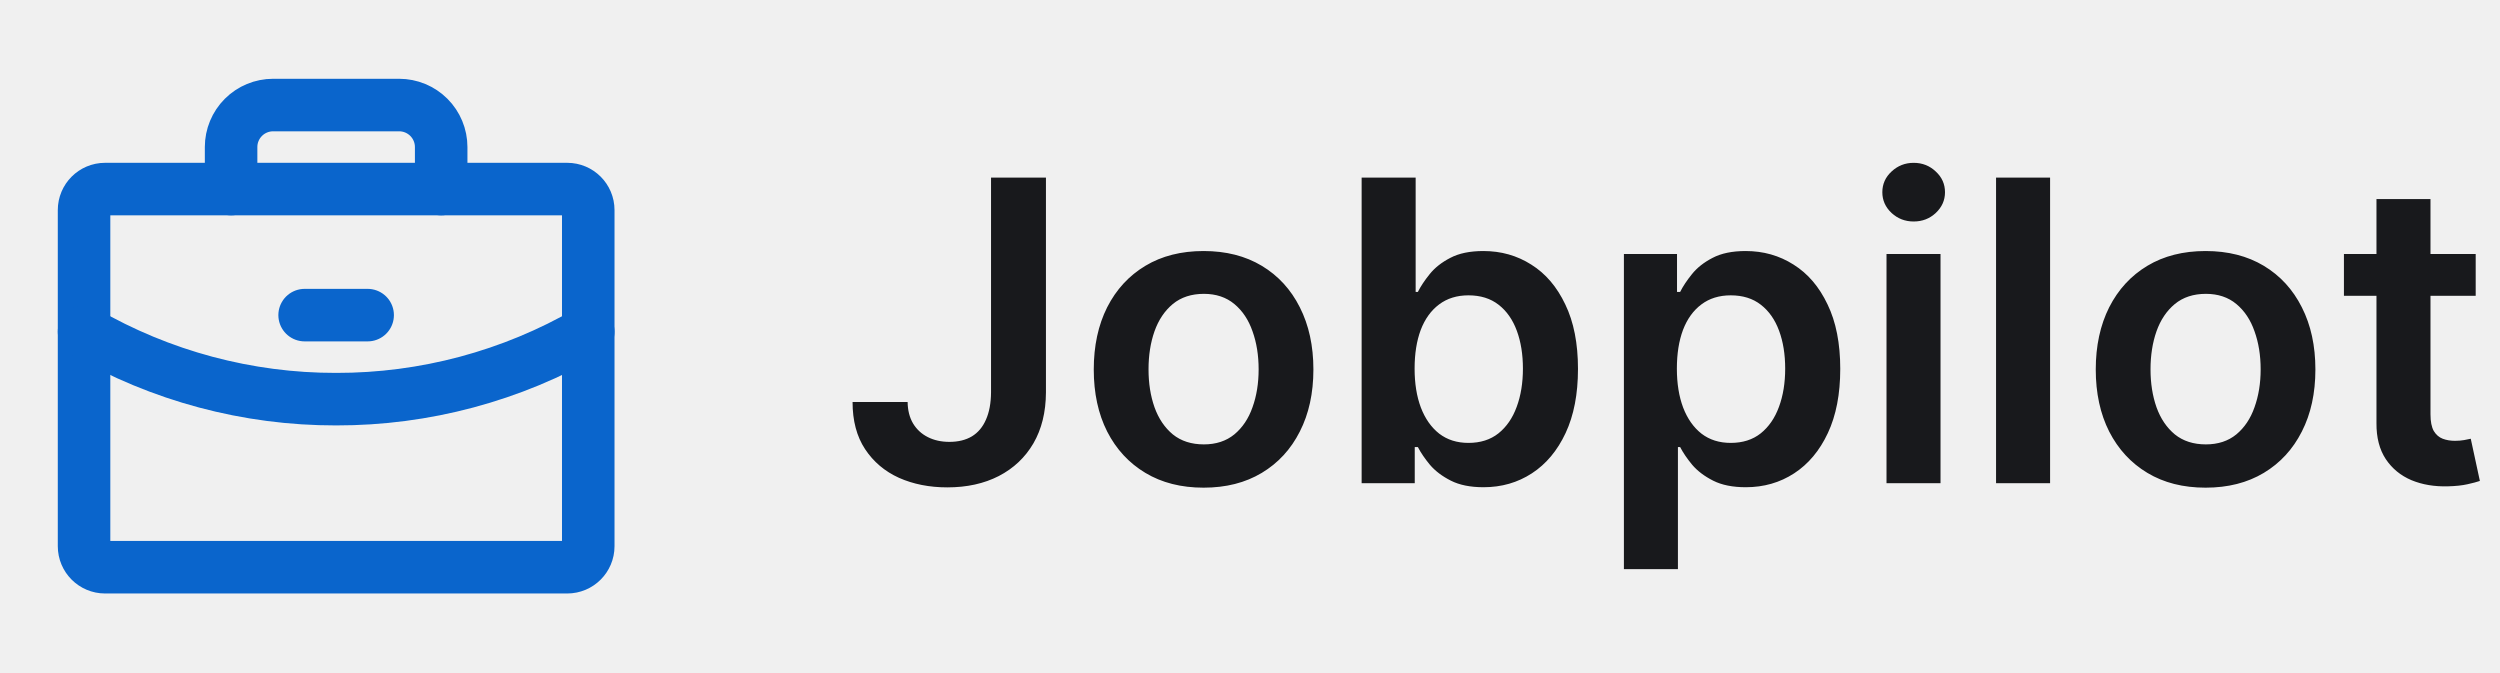
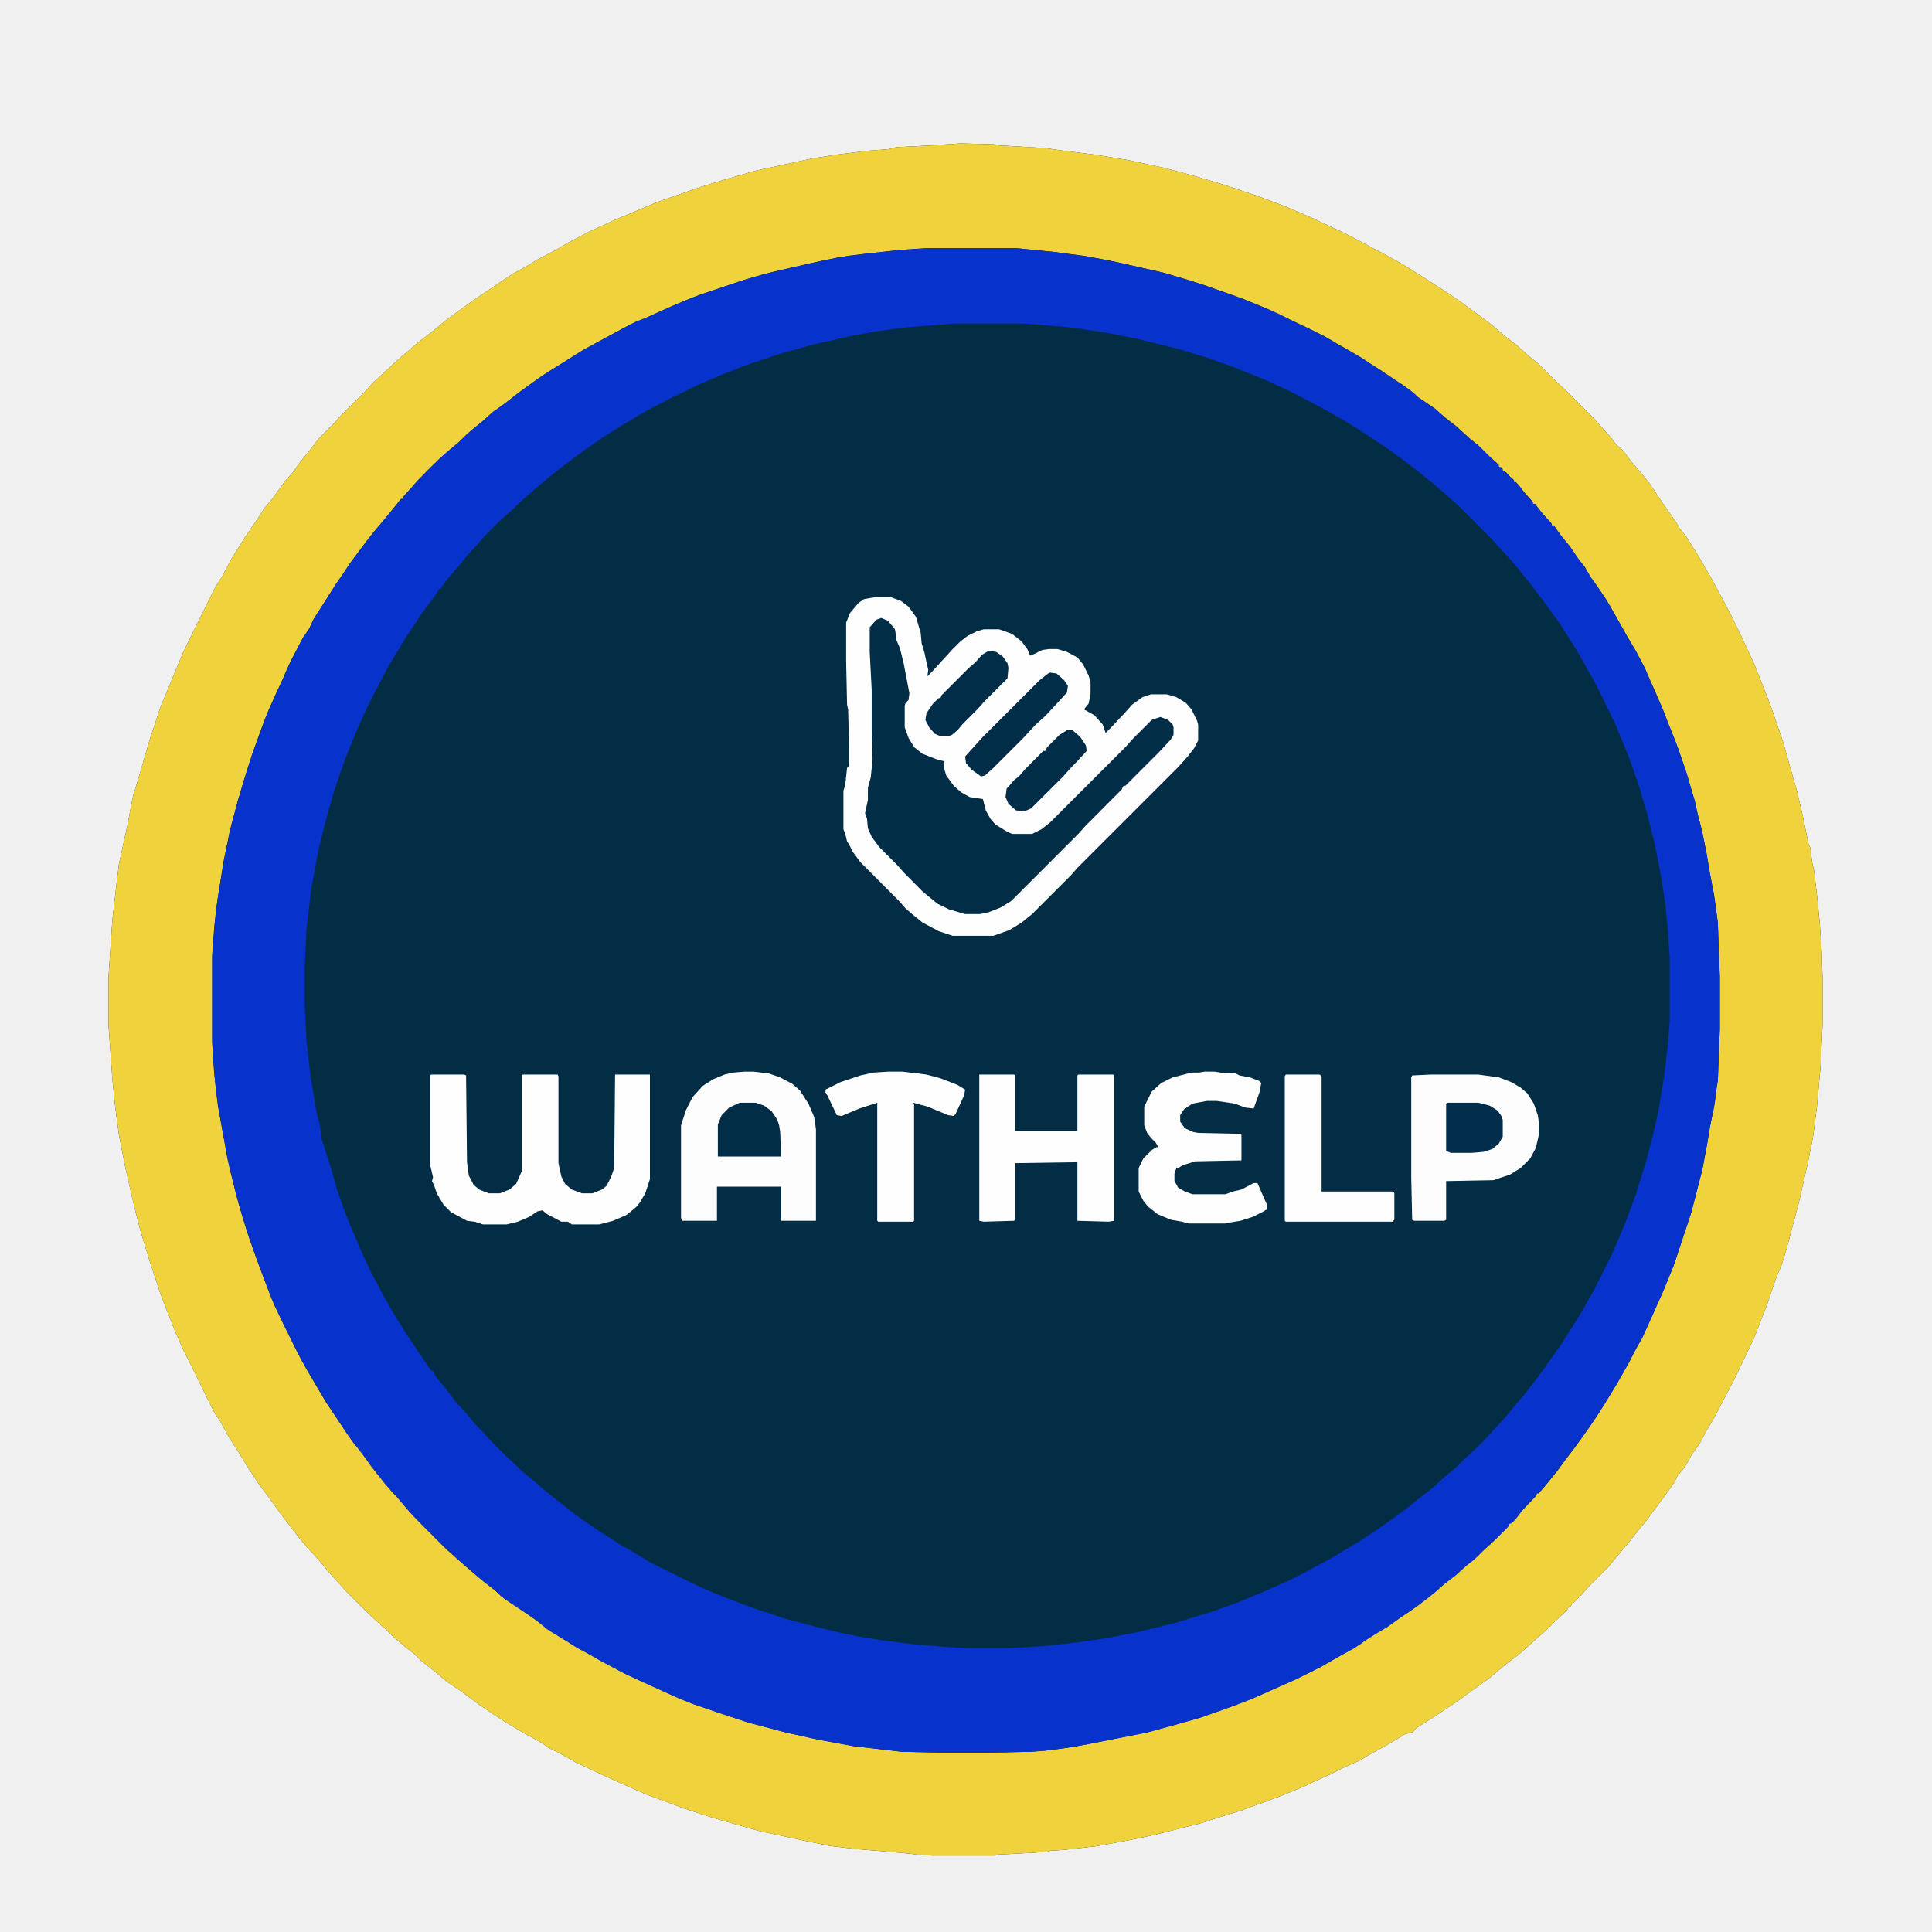
- <svg xmlns="http://www.w3.org/2000/svg" width="119" height="32" viewBox="0 0 119 32" fill="none">
-   <g clip-path="url(#clip0_553_1611)">
-     <path d="M27.001 9H5.001C4.449 9 4.001 9.448 4.001 10V26C4.001 26.552 4.449 27 5.001 27H27.001C27.553 27 28.001 26.552 28.001 26V10C28.001 9.448 27.553 9 27.001 9Z" stroke="#0A65CC" stroke-width="2.5" stroke-linecap="round" stroke-linejoin="round" />
-     <path d="M21 9V7C21 6.47 20.789 5.961 20.414 5.586C20.039 5.211 19.53 5 19 5H13C12.47 5 11.961 5.211 11.586 5.586C11.211 5.961 11 6.47 11 7V9" stroke="#0A65CC" stroke-width="2.5" stroke-linecap="round" stroke-linejoin="round" />
-     <path d="M28.001 15.789C24.354 17.899 20.214 19.007 16 19C11.787 19.007 7.648 17.899 4.001 15.79" stroke="#0A65CC" stroke-width="2.5" stroke-linecap="round" stroke-linejoin="round" />
-     <path d="M14.5 15H17.5" stroke="#0A65CC" stroke-width="2.5" stroke-linecap="round" stroke-linejoin="round" />
+ <svg xmlns="http://www.w3.org/2000/svg" width="50px" height="50px" viewBox="0 0 50 50" version="1.1">
+   <g id="surface1">
+     <path style=" stroke:none;fill-rule:nonzero;fill:rgb(0.784%,17.647%,26.667%);fill-opacity:1;" d="M 24.852 3.711 L 25.734 3.734 L 25.781 3.758 L 27.051 3.832 L 27.391 3.883 L 28.344 4.004 L 29.223 4.148 L 30.125 4.344 L 30.859 4.539 L 31.688 4.785 L 32.496 5.055 L 33.277 5.348 L 33.961 5.641 L 34.84 6.055 L 35.719 6.52 L 36.254 6.812 L 36.57 7.008 L 36.988 7.273 L 37.523 7.617 L 37.867 7.859 L 38.305 8.18 L 38.625 8.422 L 38.965 8.715 L 39.258 8.938 L 39.551 9.203 L 39.82 9.422 L 40.211 9.812 L 40.527 10.109 L 41.258 10.84 L 41.43 11.035 L 41.676 11.305 L 41.844 11.523 L 41.992 11.645 L 42.211 11.938 L 42.504 12.281 L 42.699 12.523 L 43.043 13.039 L 43.383 13.523 L 43.48 13.695 L 43.629 13.867 L 43.824 14.184 L 43.992 14.453 L 44.289 14.965 L 44.605 15.551 L 44.824 15.969 L 45.094 16.527 L 45.41 17.211 L 45.68 17.895 L 45.824 18.262 L 46.141 19.188 L 46.508 20.484 L 46.656 21.117 L 46.801 21.828 L 46.852 21.949 L 46.898 22.312 L 46.949 22.535 L 47.023 23.168 L 47.094 23.875 L 47.145 24.609 L 47.168 25.316 L 47.168 26.516 L 47.117 27.586 L 47.023 28.637 L 46.922 29.418 L 46.801 30.031 L 46.559 31.102 L 46.242 32.301 L 46.117 32.715 L 45.945 33.129 L 45.75 33.715 L 45.387 34.645 L 45.164 35.109 L 44.898 35.668 L 44.605 36.23 L 44.359 36.695 L 44.141 37.062 L 43.992 37.352 L 43.797 37.621 L 43.602 37.965 L 43.406 38.207 L 43.336 38.355 L 43.043 38.77 L 42.82 39.062 L 42.625 39.332 L 42.383 39.625 L 42.113 39.965 L 41.844 40.281 L 41.625 40.551 L 41.113 41.062 L 40.941 41.258 L 40.672 41.527 L 40.648 41.578 L 40.602 41.578 L 40.551 41.676 L 40.258 41.945 L 40.016 42.188 L 39.82 42.359 L 39.574 42.578 L 39.305 42.82 L 39.039 43.016 L 38.77 43.238 L 38.574 43.406 L 37.695 44.043 L 37.184 44.383 L 36.84 44.605 L 36.645 44.727 L 36.57 44.824 L 36.375 44.875 L 35.84 45.191 L 35.398 45.434 L 35.203 45.555 L 34.766 45.75 L 34.422 45.922 L 33.984 46.117 L 33.789 46.215 L 33.25 46.438 L 32.812 46.605 L 32.129 46.852 L 31.348 47.094 L 31.055 47.191 L 29.883 47.484 L 29.297 47.609 L 28.395 47.777 L 27.539 47.875 L 27.172 47.898 L 27.102 47.926 L 26.32 47.973 L 25.781 48 L 25.758 48.023 L 24.121 48.023 L 23.73 48 L 23.535 47.973 L 23.023 47.926 L 22.145 47.852 L 21.508 47.777 L 21.02 47.68 L 19.652 47.387 L 18.457 47.047 L 17.699 46.801 L 16.723 46.438 L 15.992 46.117 L 15.355 45.824 L 14.891 45.605 L 14.551 45.41 L 14.16 45.215 L 14.039 45.117 L 13.551 44.848 L 13.062 44.555 L 12.793 44.383 L 12.402 44.117 L 11.938 43.773 L 11.547 43.508 L 11.23 43.238 L 10.914 42.992 L 10.742 42.82 L 10.523 42.652 L 10.18 42.359 L 10.008 42.188 L 9.812 42.016 L 9.449 41.676 L 8.961 41.188 L 8.789 40.992 L 8.496 40.672 L 8.277 40.406 L 8.082 40.188 L 7.961 40.062 L 7.738 39.797 L 7.25 39.16 L 7.008 38.82 L 6.715 38.43 L 6.422 37.988 L 6.152 37.547 L 5.934 37.207 L 5.688 36.766 L 5.543 36.547 L 5.348 36.156 L 4.93 35.305 L 4.734 34.914 L 4.539 34.473 L 4.297 33.863 L 4.148 33.473 L 3.859 32.594 L 3.637 31.859 L 3.492 31.297 L 3.395 30.883 L 3.246 30.227 L 3.078 29.371 L 2.977 28.613 L 2.906 27.906 L 2.809 26.539 L 2.809 25.27 L 2.906 23.828 L 3.004 22.973 L 3.078 22.363 L 3.297 21.363 L 3.441 20.605 L 3.539 20.289 L 3.883 19.117 L 4.148 18.312 L 4.492 17.48 L 4.734 16.895 L 5.031 16.285 L 5.59 15.16 L 5.738 14.941 L 5.98 14.477 L 6.348 13.891 L 6.664 13.43 L 6.836 13.16 L 7.078 12.867 L 7.375 12.453 L 7.594 12.207 L 7.766 11.961 L 7.984 11.695 L 8.25 11.352 L 8.617 10.984 L 8.789 10.789 L 9.473 10.109 L 9.645 9.914 L 10.277 9.328 L 10.594 9.059 L 10.789 8.887 L 11.23 8.547 L 11.523 8.301 L 11.988 7.961 L 12.258 7.766 L 13.281 7.078 L 13.598 6.91 L 13.914 6.715 L 14.43 6.445 L 14.672 6.297 L 15.281 5.98 L 15.918 5.688 L 17.016 5.227 L 18.141 4.836 L 18.703 4.664 L 19.555 4.418 L 20.336 4.25 L 21.02 4.102 L 21.633 4.004 L 22.414 3.906 L 23 3.859 L 23.195 3.809 L 24.172 3.758 Z M 24.852 3.711 " />
+     <path style=" stroke:none;fill-rule:nonzero;fill:rgb(94.118%,82.353%,23.922%);fill-opacity:1;" d="M 24.852 3.711 L 25.734 3.734 L 25.781 3.758 L 27.051 3.832 L 27.391 3.883 L 28.344 4.004 L 29.223 4.148 L 30.125 4.344 L 30.859 4.539 L 31.688 4.785 L 32.496 5.055 L 33.277 5.348 L 33.961 5.641 L 34.84 6.055 L 35.719 6.52 L 36.254 6.812 L 36.57 7.008 L 36.988 7.273 L 37.523 7.617 L 37.867 7.859 L 38.305 8.18 L 38.625 8.422 L 38.965 8.715 L 39.258 8.938 L 39.551 9.203 L 39.82 9.422 L 40.211 9.812 L 40.527 10.109 L 41.258 10.84 L 41.43 11.035 L 41.676 11.305 L 41.844 11.523 L 41.992 11.645 L 42.211 11.938 L 42.504 12.281 L 42.699 12.523 L 43.043 13.039 L 43.383 13.523 L 43.48 13.695 L 43.629 13.867 L 43.824 14.184 L 43.992 14.453 L 44.289 14.965 L 44.605 15.551 L 44.824 15.969 L 45.094 16.527 L 45.41 17.211 L 45.68 17.895 L 45.824 18.262 L 46.141 19.188 L 46.508 20.484 L 46.656 21.117 L 46.801 21.828 L 46.852 21.949 L 46.898 22.312 L 46.949 22.535 L 47.023 23.168 L 47.094 23.875 L 47.145 24.609 L 47.168 25.316 L 47.168 26.516 L 47.117 27.586 L 47.023 28.637 L 46.922 29.418 L 46.801 30.031 L 46.559 31.102 L 46.242 32.301 L 46.117 32.715 L 45.945 33.129 L 45.75 33.715 L 45.387 34.645 L 45.164 35.109 L 44.898 35.668 L 44.605 36.23 L 44.359 36.695 L 44.141 37.062 L 43.992 37.352 L 43.797 37.621 L 43.602 37.965 L 43.406 38.207 L 43.336 38.355 L 43.043 38.77 L 42.82 39.062 L 42.625 39.332 L 42.383 39.625 L 42.113 39.965 L 41.844 40.281 L 41.625 40.551 L 41.113 41.062 L 40.941 41.258 L 40.672 41.527 L 40.648 41.578 L 40.602 41.578 L 40.551 41.676 L 40.258 41.945 L 40.016 42.188 L 39.82 42.359 L 39.574 42.578 L 39.305 42.82 L 39.039 43.016 L 38.77 43.238 L 38.574 43.406 L 37.695 44.043 L 37.184 44.383 L 36.84 44.605 L 36.645 44.727 L 36.57 44.824 L 36.375 44.875 L 35.84 45.191 L 35.398 45.434 L 35.203 45.555 L 34.766 45.75 L 34.422 45.922 L 33.984 46.117 L 33.789 46.215 L 33.25 46.438 L 32.812 46.605 L 32.129 46.852 L 31.348 47.094 L 31.055 47.191 L 29.883 47.484 L 29.297 47.609 L 28.395 47.777 L 27.539 47.875 L 27.172 47.898 L 27.102 47.926 L 26.32 47.973 L 25.781 48 L 25.758 48.023 L 24.121 48.023 L 23.73 48 L 23.535 47.973 L 23.023 47.926 L 22.145 47.852 L 21.508 47.777 L 21.02 47.68 L 19.652 47.387 L 18.457 47.047 L 17.699 46.801 L 16.723 46.438 L 15.992 46.117 L 15.355 45.824 L 14.891 45.605 L 14.551 45.41 L 14.16 45.215 L 14.039 45.117 L 13.551 44.848 L 13.062 44.555 L 12.793 44.383 L 12.402 44.117 L 11.938 43.773 L 11.547 43.508 L 11.23 43.238 L 10.914 42.992 L 10.742 42.82 L 10.523 42.652 L 10.18 42.359 L 10.008 42.188 L 9.812 42.016 L 9.449 41.676 L 8.961 41.188 L 8.789 40.992 L 8.496 40.672 L 8.277 40.406 L 8.082 40.188 L 7.961 40.062 L 7.738 39.797 L 7.25 39.16 L 7.008 38.82 L 6.715 38.43 L 6.422 37.988 L 6.152 37.547 L 5.934 37.207 L 5.688 36.766 L 5.543 36.547 L 5.348 36.156 L 4.93 35.305 L 4.734 34.914 L 4.539 34.473 L 4.297 33.863 L 4.148 33.473 L 3.859 32.594 L 3.637 31.859 L 3.492 31.297 L 3.395 30.883 L 3.246 30.227 L 3.078 29.371 L 2.977 28.613 L 2.906 27.906 L 2.809 26.539 L 2.809 25.27 L 2.906 23.828 L 3.004 22.973 L 3.078 22.363 L 3.297 21.363 L 3.441 20.605 L 3.539 20.289 L 3.883 19.117 L 4.148 18.312 L 4.492 17.48 L 4.734 16.895 L 5.031 16.285 L 5.59 15.16 L 5.738 14.941 L 5.98 14.477 L 6.348 13.891 L 6.664 13.43 L 6.836 13.16 L 7.078 12.867 L 7.375 12.453 L 7.594 12.207 L 7.766 11.961 L 7.984 11.695 L 8.25 11.352 L 8.617 10.984 L 8.789 10.789 L 9.473 10.109 L 9.645 9.914 L 10.277 9.328 L 10.594 9.059 L 10.789 8.887 L 11.23 8.547 L 11.523 8.301 L 11.988 7.961 L 12.258 7.766 L 13.281 7.078 L 13.598 6.91 L 13.914 6.715 L 14.43 6.445 L 14.672 6.297 L 15.281 5.98 L 15.918 5.688 L 17.016 5.227 L 18.141 4.836 L 18.703 4.664 L 19.555 4.418 L 20.336 4.25 L 21.02 4.102 L 21.633 4.004 L 22.414 3.906 L 23 3.859 L 23.195 3.809 L 24.172 3.758 Z M 24 6.422 L 23.289 6.469 L 21.973 6.617 L 21.312 6.738 L 20.02 7.031 L 19.312 7.227 L 18.141 7.617 L 17.652 7.812 L 17.09 8.055 L 16.602 8.277 L 16.309 8.398 L 15.625 8.766 L 15.086 9.059 L 14.625 9.352 L 14.039 9.719 L 13.672 9.984 L 13.402 10.18 L 13.086 10.426 L 12.695 10.719 L 12.426 10.961 L 12.207 11.133 L 11.84 11.477 L 11.523 11.742 L 11.156 12.086 L 10.816 12.426 L 10.645 12.621 L 10.426 12.867 L 10.426 12.914 L 10.375 12.914 L 9.938 13.453 L 9.668 13.77 L 9.422 14.086 L 9.133 14.477 L 8.961 14.723 L 8.57 15.309 L 8.277 15.773 L 8.105 16.039 L 8.008 16.258 L 7.789 16.602 L 7.52 17.113 L 7.398 17.383 L 7.324 17.555 L 6.957 18.359 L 6.738 18.922 L 6.566 19.41 L 6.422 19.848 L 6.152 20.727 L 6.008 21.312 L 5.934 21.559 L 5.883 21.828 L 5.785 22.289 L 5.664 23.07 L 5.59 23.535 L 5.516 24.367 L 5.492 24.73 L 5.492 26.977 L 5.543 27.781 L 5.641 28.637 L 5.859 29.809 L 5.957 30.297 L 6.176 31.152 L 6.398 31.883 L 6.617 32.52 L 6.836 33.105 L 7.105 33.789 L 7.641 34.887 L 7.91 35.398 L 8.055 35.645 L 8.445 36.305 L 8.742 36.742 L 9.156 37.352 L 9.328 37.547 L 9.617 37.965 L 9.938 38.355 L 10.156 38.625 L 10.328 38.793 L 10.523 39.039 L 10.914 39.453 L 11.57 40.113 L 11.766 40.281 L 12.012 40.504 L 12.207 40.672 L 12.5 40.918 L 12.844 41.188 L 13.062 41.383 L 13.648 41.773 L 13.891 41.945 L 14.234 42.211 L 14.723 42.504 L 15.039 42.699 L 15.309 42.848 L 15.746 43.09 L 16.113 43.285 L 16.527 43.48 L 17.016 43.703 L 17.602 43.969 L 17.922 44.094 L 18.629 44.336 L 19.359 44.578 L 20.387 44.848 L 21.289 45.043 L 22.094 45.191 L 23.34 45.336 L 24.438 45.359 L 25.586 45.359 L 26.684 45.336 L 27.223 45.289 L 27.883 45.191 L 29.734 44.824 L 30.617 44.578 L 31.129 44.434 L 31.52 44.289 L 32.008 44.117 L 32.496 43.922 L 33.105 43.652 L 33.496 43.48 L 34.18 43.141 L 34.523 42.945 L 34.984 42.676 L 35.203 42.555 L 35.328 42.457 L 35.668 42.234 L 35.891 42.113 L 36.23 41.871 L 36.523 41.676 L 36.914 41.383 L 37.184 41.164 L 37.523 40.867 L 37.742 40.699 L 37.988 40.477 L 38.234 40.281 L 38.523 39.992 L 38.574 39.965 L 38.574 39.918 L 38.672 39.867 L 39.062 39.477 L 39.062 39.43 L 39.16 39.379 L 39.379 39.109 L 39.77 38.695 L 39.77 38.648 L 39.82 38.648 L 39.992 38.453 L 40.309 38.062 L 40.504 37.793 L 40.746 37.477 L 40.992 37.133 L 41.332 36.645 L 41.648 36.133 L 41.871 35.766 L 42.164 35.254 L 42.336 34.914 L 42.504 34.617 L 42.676 34.227 L 42.82 33.91 L 43.043 33.422 L 43.336 32.691 L 43.773 31.371 L 44.066 30.227 L 44.188 29.566 L 44.262 29.125 L 44.383 28.516 L 44.434 28.051 L 44.457 27.977 L 44.508 26.637 L 44.508 25.27 L 44.457 23.875 L 44.359 23.145 L 44.238 22.535 L 44.164 22.07 L 44.02 21.387 L 43.898 20.922 L 43.848 20.703 L 43.676 20.094 L 43.434 19.383 L 43.211 18.824 L 43.066 18.434 L 42.848 17.922 L 42.727 17.652 L 42.555 17.262 L 42.309 16.797 L 42.09 16.43 L 41.773 15.867 L 41.578 15.527 L 41.258 15.062 L 41.164 14.941 L 41.016 14.672 L 40.82 14.43 L 40.625 14.137 L 40.383 13.844 L 40.211 13.598 L 40.16 13.598 L 40.113 13.5 L 39.891 13.258 L 39.723 13.039 L 39.672 13.039 L 39.625 12.938 L 39.406 12.695 L 39.234 12.477 L 39.184 12.477 L 39.16 12.402 L 39.016 12.281 L 38.941 12.184 L 38.891 12.184 L 38.844 12.086 L 38.793 12.086 L 38.746 11.988 L 38.551 11.816 L 38.258 11.523 L 38.012 11.328 L 37.695 11.035 L 37.379 10.789 L 37.133 10.57 L 36.695 10.277 L 36.5 10.109 L 36.305 9.961 L 36.035 9.789 L 35.719 9.57 L 35.328 9.328 L 35.059 9.156 L 34.766 8.984 L 34.496 8.836 L 34.301 8.715 L 33.91 8.52 L 33.398 8.277 L 32.836 8.008 L 32.18 7.738 L 31.152 7.375 L 30.762 7.25 L 30.102 7.055 L 29.566 6.934 L 28.688 6.738 L 28.027 6.617 L 27.27 6.52 L 26.293 6.422 Z M 24 6.422 " />
+     <path style=" stroke:none;fill-rule:nonzero;fill:rgb(3.137%,19.608%,80%);fill-opacity:1;" d="M 24 6.422 L 26.293 6.422 L 27.27 6.52 L 28.148 6.641 L 28.93 6.789 L 30.102 7.055 L 30.762 7.25 L 31.152 7.375 L 31.91 7.641 L 32.543 7.887 L 33.105 8.129 L 33.445 8.301 L 34.008 8.57 L 34.473 8.812 L 34.691 8.961 L 34.887 9.059 L 35.23 9.254 L 35.668 9.547 L 35.938 9.719 L 36.254 9.938 L 36.477 10.082 L 36.621 10.203 L 36.695 10.277 L 36.914 10.426 L 37.184 10.621 L 37.426 10.84 L 37.742 11.086 L 38.062 11.375 L 38.328 11.598 L 38.695 11.961 L 38.793 12.035 L 38.793 12.086 L 38.891 12.133 L 38.891 12.184 L 38.988 12.23 L 39.109 12.379 L 39.184 12.426 L 39.184 12.477 L 39.281 12.523 L 39.527 12.844 L 39.672 12.988 L 39.672 13.039 L 39.723 13.039 L 39.992 13.379 L 40.16 13.551 L 40.16 13.598 L 40.211 13.598 L 40.406 13.867 L 40.625 14.137 L 40.895 14.527 L 41.039 14.723 L 41.188 14.965 L 41.43 15.309 L 41.676 15.699 L 42.113 16.48 L 42.359 16.895 L 42.578 17.309 L 42.82 17.895 L 42.992 18.262 L 43.117 18.578 L 43.238 18.871 L 43.383 19.238 L 43.629 19.945 L 43.773 20.434 L 43.871 20.75 L 43.945 21.117 L 44.066 21.582 L 44.188 22.219 L 44.336 23.07 L 44.383 23.34 L 44.457 23.875 L 44.508 25.27 L 44.508 26.637 L 44.457 27.977 L 44.41 28.273 L 44.359 28.664 L 44.238 29.223 L 44.188 29.566 L 44.043 30.32 L 43.773 31.371 L 43.312 32.766 L 43.016 33.473 L 42.727 34.133 L 42.504 34.617 L 42.188 35.18 L 42.039 35.473 L 41.844 35.816 L 41.504 36.375 L 41.164 36.891 L 40.867 37.305 L 40.648 37.598 L 40.16 38.234 L 39.941 38.5 L 39.82 38.648 L 39.77 38.648 L 39.723 38.746 L 39.551 38.914 L 39.379 39.109 L 39.234 39.305 L 39.109 39.43 L 39.062 39.43 L 39.016 39.527 L 38.625 39.918 L 38.574 39.918 L 38.574 39.965 L 38.379 40.137 L 38.16 40.355 L 37.914 40.551 L 37.672 40.773 L 37.352 41.016 L 37.109 41.234 L 36.695 41.555 L 36.305 41.82 L 35.891 42.113 L 35.523 42.336 L 35.254 42.504 L 35.059 42.652 L 34.789 42.797 L 34.473 42.969 L 34.18 43.141 L 33.594 43.434 L 33.105 43.652 L 32.398 43.969 L 31.617 44.262 L 30.957 44.484 L 30.371 44.652 L 29.641 44.848 L 28.148 45.141 L 27.586 45.238 L 27.027 45.312 L 26.684 45.336 L 25.586 45.359 L 24.438 45.359 L 23.34 45.336 L 22.094 45.191 L 21.047 44.996 L 20.289 44.824 L 19.359 44.578 L 18.555 44.312 L 17.922 44.094 L 17.336 43.848 L 16.211 43.336 L 15.746 43.09 L 15.477 42.945 L 15.234 42.797 L 14.941 42.652 L 14.672 42.48 L 14.16 42.164 L 13.867 41.918 L 13.355 41.578 L 12.965 41.309 L 12.793 41.137 L 12.379 40.82 L 12.062 40.527 L 11.84 40.355 L 11.621 40.137 L 11.426 39.965 L 10.695 39.234 L 10.523 39.039 L 10.23 38.695 L 9.961 38.402 L 9.719 38.086 L 9.203 37.402 L 9.031 37.184 L 8.547 36.449 L 8.277 36.012 L 8.008 35.547 L 7.789 35.18 L 7.301 34.203 L 7.031 33.617 L 6.836 33.105 L 6.664 32.641 L 6.445 32.031 L 6.273 31.492 L 6.102 30.883 L 5.883 29.98 L 5.664 28.734 L 5.59 28.246 L 5.516 27.418 L 5.492 26.977 L 5.492 24.73 L 5.543 24 L 5.641 23.195 L 5.762 22.484 L 5.859 21.922 L 5.906 21.754 L 5.98 21.363 L 6.102 20.922 L 6.297 20.238 L 6.52 19.531 L 6.715 19.02 L 6.859 18.602 L 7.18 17.871 L 7.375 17.48 L 7.469 17.234 L 7.836 16.504 L 8.008 16.258 L 8.18 15.918 L 8.547 15.355 L 8.691 15.113 L 8.887 14.844 L 9.059 14.574 L 9.301 14.258 L 9.594 13.867 L 9.938 13.453 L 10.23 13.109 L 10.375 12.914 L 10.426 12.914 L 10.473 12.816 L 10.695 12.574 L 11.035 12.207 L 11.375 11.867 L 11.57 11.695 L 11.891 11.426 L 12.062 11.254 L 12.258 11.086 L 12.5 10.891 L 12.742 10.668 L 13.086 10.426 L 13.43 10.156 L 13.867 9.84 L 14.234 9.594 L 14.551 9.398 L 15.016 9.105 L 15.453 8.863 L 16.09 8.52 L 16.453 8.324 L 16.773 8.203 L 17.359 7.934 L 17.945 7.691 L 19.164 7.273 L 19.727 7.105 L 20.875 6.836 L 21.68 6.664 L 22.387 6.566 L 23.289 6.469 Z M 24.684 8.375 L 23.438 8.473 L 22.703 8.57 L 22.047 8.691 L 21.07 8.91 L 20.191 9.156 L 19.312 9.449 L 18.629 9.719 L 18.066 9.961 L 17.359 10.305 L 16.75 10.621 L 16.09 11.012 L 15.625 11.305 L 15.062 11.695 L 14.672 11.988 L 14.355 12.23 L 13.941 12.574 L 13.598 12.867 L 13.207 13.234 L 12.914 13.5 L 12.547 13.867 L 12.379 14.062 L 12.109 14.355 L 11.891 14.625 L 11.598 14.965 L 11.426 15.188 L 11.426 15.234 L 11.375 15.234 L 11.281 15.383 L 10.938 15.844 L 10.547 16.43 L 10.277 16.871 L 10.082 17.188 L 9.938 17.457 L 9.523 18.262 L 9.203 18.969 L 8.938 19.629 L 8.641 20.484 L 8.422 21.266 L 8.25 21.949 L 8.055 23 L 7.934 24.047 L 7.887 24.977 L 7.887 26.023 L 7.934 26.953 L 8.031 27.809 L 8.129 28.418 L 8.203 28.832 L 8.277 29.125 L 8.324 29.469 L 8.422 29.785 L 8.57 30.25 L 8.715 30.762 L 8.938 31.398 L 9.301 32.273 L 9.594 32.91 L 9.84 33.375 L 10.18 33.984 L 10.547 34.57 L 10.891 35.082 L 11.156 35.473 L 11.207 35.473 L 11.254 35.594 L 11.57 35.984 L 11.816 36.305 L 12.062 36.57 L 12.281 36.84 L 12.5 37.062 L 12.672 37.258 L 13.133 37.719 L 13.328 37.891 L 13.523 38.086 L 13.793 38.305 L 14.16 38.625 L 14.5 38.891 L 14.941 39.234 L 15.504 39.625 L 16.039 39.965 L 16.578 40.281 L 16.82 40.43 L 17.602 40.82 L 18.211 41.113 L 18.871 41.383 L 19.457 41.602 L 20.336 41.895 L 21.07 42.09 L 21.777 42.262 L 22.266 42.359 L 22.875 42.457 L 23.656 42.555 L 24.512 42.625 L 25.023 42.652 L 26.098 42.652 L 27 42.602 L 27.883 42.504 L 28.562 42.406 L 29.469 42.234 L 30.445 41.992 L 31.398 41.699 L 32.008 41.48 L 32.664 41.211 L 32.934 41.09 L 33.324 40.918 L 33.715 40.723 L 34.398 40.355 L 35.133 39.918 L 35.547 39.648 L 35.938 39.379 L 36.402 39.039 L 36.766 38.746 L 37.109 38.477 L 37.402 38.207 L 37.672 37.988 L 37.914 37.742 L 38.109 37.574 L 38.477 37.207 L 38.648 37.012 L 38.965 36.672 L 39.184 36.402 L 39.453 36.086 L 39.723 35.742 L 40.062 35.277 L 40.355 34.863 L 40.672 34.375 L 40.969 33.887 L 41.258 33.375 L 41.723 32.445 L 42.066 31.641 L 42.336 30.906 L 42.602 30.055 L 42.773 29.395 L 42.922 28.734 L 43.066 27.855 L 43.164 27.051 L 43.211 26.414 L 43.211 24.781 L 43.164 24.047 L 43.09 23.363 L 42.992 22.703 L 42.82 21.828 L 42.625 21.047 L 42.406 20.312 L 42.141 19.555 L 41.797 18.727 L 41.453 18.016 L 41.258 17.625 L 41.113 17.383 L 40.969 17.113 L 40.723 16.699 L 40.383 16.164 L 40.137 15.82 L 39.941 15.551 L 39.648 15.16 L 39.332 14.77 L 39.109 14.5 L 38.77 14.137 L 38.598 13.941 L 37.742 13.086 L 37.547 12.914 L 37.281 12.672 L 37.012 12.453 L 36.645 12.156 L 36.328 11.914 L 35.891 11.598 L 35.156 11.109 L 34.547 10.742 L 33.961 10.426 L 33.398 10.133 L 32.766 9.84 L 31.91 9.496 L 31.227 9.254 L 30.492 9.031 L 29.418 8.766 L 28.539 8.594 L 27.688 8.473 L 26.832 8.398 L 26.516 8.375 Z M 24.684 8.375 " />
+     <path style=" stroke:none;fill-rule:nonzero;fill:rgb(99.608%,99.608%,99.608%);fill-opacity:1;" d="M 22.656 15.453 L 23.047 15.453 L 23.316 15.551 L 23.512 15.699 L 23.707 15.969 L 23.828 16.383 L 23.852 16.648 L 23.926 16.895 L 23.977 17.141 L 24.023 17.336 L 24 17.504 L 24.121 17.383 L 24.656 16.797 L 24.852 16.602 L 25.047 16.453 L 25.293 16.332 L 25.465 16.285 L 25.855 16.285 L 26.195 16.406 L 26.441 16.602 L 26.586 16.797 L 26.66 16.969 L 26.781 16.918 L 26.977 16.82 L 27.148 16.797 L 27.367 16.797 L 27.613 16.871 L 27.883 17.016 L 28.027 17.188 L 28.172 17.48 L 28.223 17.652 L 28.223 17.969 L 28.172 18.211 L 28.051 18.359 L 28.32 18.508 L 28.539 18.75 L 28.613 18.969 L 28.734 18.848 L 29.102 18.457 L 29.297 18.238 L 29.566 18.043 L 29.785 17.969 L 30.199 17.969 L 30.445 18.043 L 30.688 18.188 L 30.836 18.359 L 30.98 18.652 L 31.008 18.75 L 31.008 19.164 L 30.906 19.359 L 30.738 19.578 L 30.469 19.875 L 27.883 22.461 L 27.711 22.656 L 26.711 23.656 L 26.441 23.875 L 26.125 24.07 L 25.707 24.219 L 24.656 24.219 L 24.293 24.098 L 23.875 23.875 L 23.633 23.68 L 23.438 23.512 L 23.266 23.316 L 22.266 22.312 L 22.07 22.047 L 21.973 21.852 L 21.922 21.777 L 21.875 21.582 L 21.828 21.461 L 21.828 20.461 L 21.875 20.312 L 21.922 19.875 L 21.973 19.824 L 21.973 19.289 L 21.949 18.359 L 21.922 18.238 L 21.898 17.113 L 21.898 16.113 L 21.996 15.867 L 22.219 15.602 L 22.363 15.504 Z M 22.656 15.453 " />
+     <path style=" stroke:none;fill-rule:nonzero;fill:rgb(0.784%,17.647%,27.451%);fill-opacity:1;" d="M 22.805 15.992 L 22.973 16.062 L 23.145 16.258 L 23.168 16.309 L 23.195 16.555 L 23.289 16.773 L 23.391 17.188 L 23.535 17.945 L 23.512 18.117 L 23.438 18.188 L 23.414 18.262 L 23.414 18.824 L 23.512 19.094 L 23.656 19.336 L 23.875 19.508 L 24.242 19.652 L 24.438 19.703 L 24.438 19.898 L 24.488 20.07 L 24.684 20.336 L 24.879 20.508 L 25.098 20.629 L 25.438 20.68 L 25.512 20.973 L 25.633 21.191 L 25.758 21.336 L 26.074 21.531 L 26.195 21.582 L 26.711 21.582 L 26.953 21.461 L 27.172 21.289 L 29.148 19.312 L 29.32 19.117 L 29.809 18.629 L 30.031 18.555 L 30.227 18.629 L 30.348 18.75 L 30.371 18.824 L 30.371 19.02 L 30.297 19.141 L 30.004 19.457 L 29.125 20.336 L 29.078 20.336 L 29.027 20.434 L 28.078 21.387 L 27.906 21.582 L 26.172 23.316 L 25.902 23.484 L 25.586 23.609 L 25.367 23.656 L 24.977 23.656 L 24.562 23.535 L 24.266 23.391 L 23.875 23.07 L 23.391 22.582 L 23.219 22.387 L 22.754 21.922 L 22.559 21.656 L 22.461 21.438 L 22.438 21.191 L 22.387 21.047 L 22.461 20.703 L 22.461 20.387 L 22.535 20.117 L 22.582 19.652 L 22.559 18.871 L 22.559 17.848 L 22.508 16.871 L 22.508 16.234 L 22.68 16.039 Z M 22.805 15.992 " />
+     <path style=" stroke:none;fill-rule:nonzero;fill:rgb(99.608%,99.608%,99.608%);fill-opacity:1;" d="M 11.156 27.809 L 12.012 27.809 L 12.062 27.832 L 12.086 30.078 L 12.133 30.422 L 12.258 30.664 L 12.402 30.785 L 12.648 30.883 L 12.938 30.883 L 13.184 30.785 L 13.355 30.641 L 13.5 30.32 L 13.5 27.832 L 13.523 27.809 L 14.43 27.809 L 14.453 27.855 L 14.453 30.102 L 14.527 30.445 L 14.625 30.641 L 14.797 30.785 L 15.062 30.883 L 15.332 30.883 L 15.578 30.785 L 15.699 30.688 L 15.82 30.445 L 15.895 30.227 L 15.918 27.809 L 16.82 27.809 L 16.82 30.516 L 16.699 30.883 L 16.555 31.129 L 16.453 31.25 L 16.211 31.445 L 15.867 31.594 L 15.504 31.688 L 14.797 31.688 L 14.695 31.617 L 14.527 31.617 L 14.16 31.422 L 14.039 31.324 L 13.914 31.348 L 13.695 31.492 L 13.402 31.617 L 13.109 31.688 L 12.5 31.688 L 12.281 31.617 L 12.086 31.594 L 11.672 31.371 L 11.477 31.176 L 11.305 30.883 L 11.23 30.664 L 11.18 30.566 L 11.207 30.469 L 11.133 30.152 L 11.133 27.832 Z M 11.156 27.809 " />
+     <path style=" stroke:none;fill-rule:nonzero;fill:rgb(99.216%,99.216%,99.216%);fill-opacity:1;" d="M 19.262 27.734 L 19.508 27.734 L 19.898 27.781 L 20.191 27.883 L 20.508 28.051 L 20.703 28.223 L 20.922 28.562 L 21.07 28.906 L 21.117 29.223 L 21.117 31.594 L 20.215 31.594 L 20.215 30.711 L 18.555 30.711 L 18.555 31.594 L 17.652 31.594 L 17.625 31.52 L 17.625 29.125 L 17.75 28.734 L 17.922 28.395 L 18.188 28.102 L 18.457 27.93 L 18.75 27.809 L 18.969 27.758 Z M 19.262 27.734 " />
+     <path style=" stroke:none;fill-rule:nonzero;fill:rgb(99.216%,99.216%,99.216%);fill-opacity:1;" d="M 37.035 27.809 L 38.258 27.809 L 38.793 27.883 L 39.109 28.004 L 39.355 28.148 L 39.527 28.297 L 39.695 28.562 L 39.797 28.859 L 39.82 29.004 L 39.82 29.395 L 39.746 29.711 L 39.602 29.98 L 39.355 30.227 L 39.086 30.395 L 38.648 30.543 L 37.426 30.566 L 37.426 31.566 L 37.379 31.594 L 36.598 31.594 L 36.547 31.566 L 36.523 30.492 L 36.523 27.883 L 36.547 27.832 Z M 37.035 27.809 " />
+     <path style=" stroke:none;fill-rule:nonzero;fill:rgb(99.608%,99.608%,99.608%);fill-opacity:1;" d="M 25.344 27.809 L 26.246 27.809 L 26.27 27.832 L 26.27 29.273 L 27.883 29.273 L 27.883 27.832 L 27.906 27.809 L 28.809 27.809 L 28.832 27.855 L 28.832 31.594 L 28.688 31.617 L 27.883 31.594 L 27.883 30.078 L 26.27 30.102 L 26.27 31.566 L 26.246 31.594 L 25.465 31.617 L 25.344 31.594 Z M 25.344 27.809 " />
+     <path style=" stroke:none;fill-rule:nonzero;fill:rgb(99.608%,99.608%,99.608%);fill-opacity:1;" d="M 31.176 27.734 L 31.445 27.734 L 31.594 27.758 L 31.984 27.781 L 32.078 27.832 L 32.348 27.883 L 32.594 27.977 L 32.641 28.027 L 32.594 28.273 L 32.445 28.688 L 32.227 28.664 L 31.957 28.562 L 31.492 28.492 L 31.227 28.492 L 30.859 28.562 L 30.641 28.711 L 30.543 28.859 L 30.543 29.027 L 30.664 29.199 L 30.883 29.297 L 31.008 29.32 L 32.105 29.344 L 32.129 29.371 L 32.129 30.031 L 30.934 30.055 L 30.617 30.152 L 30.492 30.227 L 30.445 30.227 L 30.395 30.371 L 30.395 30.566 L 30.492 30.738 L 30.664 30.836 L 30.859 30.906 L 31.715 30.906 L 31.91 30.836 L 32.129 30.785 L 32.445 30.617 L 32.543 30.617 L 32.691 30.957 L 32.789 31.176 L 32.789 31.297 L 32.664 31.371 L 32.422 31.492 L 32.105 31.594 L 31.812 31.641 L 31.715 31.664 L 30.762 31.664 L 30.59 31.617 L 30.297 31.566 L 29.957 31.422 L 29.711 31.227 L 29.59 31.078 L 29.469 30.836 L 29.469 30.227 L 29.59 29.98 L 29.809 29.762 L 29.93 29.688 L 29.98 29.688 L 29.906 29.566 L 29.785 29.445 L 29.688 29.32 L 29.613 29.125 L 29.613 28.637 L 29.809 28.246 L 30.055 28.027 L 30.348 27.883 L 30.836 27.758 L 31.031 27.758 Z M 31.176 27.734 " />
+     <path style=" stroke:none;fill-rule:nonzero;fill:rgb(99.608%,99.608%,99.608%);fill-opacity:1;" d="M 22.973 27.734 L 23.363 27.734 L 23.977 27.809 L 24.34 27.906 L 24.781 28.078 L 24.977 28.199 L 24.953 28.344 L 24.73 28.832 L 24.684 28.883 L 24.535 28.859 L 24 28.637 L 23.633 28.539 L 23.656 28.59 L 23.656 31.594 L 23.633 31.617 L 22.73 31.617 L 22.703 31.594 L 22.703 28.539 L 22.242 28.688 L 21.777 28.883 L 21.656 28.859 L 21.41 28.344 L 21.363 28.273 L 21.363 28.199 L 21.754 28.004 L 22.266 27.832 L 22.609 27.758 Z M 22.973 27.734 " />
+     <path style=" stroke:none;fill-rule:nonzero;fill:rgb(99.608%,99.608%,99.608%);fill-opacity:1;" d="M 33.277 27.809 L 34.156 27.809 L 34.203 27.855 L 34.203 30.836 L 36.059 30.836 L 36.086 30.883 L 36.086 31.566 L 36.035 31.617 L 33.277 31.617 L 33.25 31.594 L 33.25 27.855 Z M 33.277 27.809 " />
+     <path style=" stroke:none;fill-rule:nonzero;fill:rgb(0.784%,17.647%,28.235%);fill-opacity:1;" d="M 27.172 17.406 L 27.344 17.43 L 27.539 17.602 L 27.637 17.75 L 27.613 17.922 L 27.391 18.164 L 27.051 18.531 L 26.805 18.75 L 26.465 19.117 L 25.684 19.898 L 25.488 20.07 L 25.391 20.094 L 25.148 19.922 L 25 19.75 L 24.977 19.578 L 25.414 19.094 L 26.906 17.602 L 27.125 17.43 Z M 27.172 17.406 " />
+     <path style=" stroke:none;fill-rule:nonzero;fill:rgb(0.784%,17.647%,28.235%);fill-opacity:1;" d="M 25.586 16.844 L 25.781 16.871 L 25.953 16.992 L 26.074 17.164 L 26.098 17.285 L 26.074 17.555 L 25.465 18.164 L 25.293 18.359 L 24.902 18.75 L 24.781 18.898 L 24.633 19.02 L 24.562 19.043 L 24.316 19.043 L 24.195 18.992 L 24.047 18.824 L 23.949 18.629 L 23.977 18.457 L 24.145 18.211 L 24.293 18.066 L 24.34 18.066 L 24.367 17.992 L 25.074 17.285 L 25.242 17.141 L 25.414 16.945 Z M 25.586 16.844 " />
+     <path style=" stroke:none;fill-rule:nonzero;fill:rgb(0.784%,17.647%,27.843%);fill-opacity:1;" d="M 19.141 28.539 L 19.555 28.539 L 19.773 28.613 L 19.969 28.758 L 20.117 28.98 L 20.164 29.125 L 20.191 29.297 L 20.215 29.93 L 18.578 29.93 L 18.578 29.102 L 18.676 28.859 L 18.871 28.664 Z M 19.141 28.539 " />
+     <path style=" stroke:none;fill-rule:nonzero;fill:rgb(0.784%,17.647%,28.627%);fill-opacity:1;" d="M 27.613 18.898 L 27.758 18.898 L 27.953 19.066 L 28.102 19.289 L 28.125 19.434 L 27.855 19.727 L 27.688 19.898 L 27.516 20.094 L 26.684 20.922 L 26.516 20.996 L 26.293 20.973 L 26.098 20.801 L 26.023 20.629 L 26.051 20.41 L 26.246 20.191 L 26.367 20.094 L 26.539 19.898 L 27 19.434 L 27.051 19.434 L 27.102 19.336 L 27.418 19.02 Z M 27.613 18.898 " />
+     <path style=" stroke:none;fill-rule:nonzero;fill:rgb(0.784%,17.647%,29.412%);fill-opacity:1;" d="M 37.453 28.539 L 38.258 28.539 L 38.551 28.613 L 38.746 28.734 L 38.844 28.859 L 38.891 28.98 L 38.891 29.418 L 38.793 29.59 L 38.625 29.734 L 38.402 29.809 L 38.086 29.836 L 37.547 29.836 L 37.426 29.785 L 37.426 28.562 Z M 37.453 28.539 " />
  </g>
-   <path d="M47.173 8.455H49.787V18.682C49.782 19.619 49.583 20.427 49.19 21.104C48.797 21.776 48.248 22.294 47.543 22.659C46.842 23.019 46.025 23.199 45.092 23.199C44.24 23.199 43.473 23.047 42.791 22.744C42.114 22.437 41.577 21.982 41.179 21.381C40.781 20.779 40.582 20.031 40.582 19.136H43.203C43.208 19.529 43.293 19.868 43.459 20.152C43.629 20.436 43.864 20.654 44.162 20.805C44.46 20.957 44.803 21.033 45.192 21.033C45.613 21.033 45.971 20.945 46.264 20.77C46.558 20.59 46.78 20.325 46.932 19.974C47.088 19.624 47.169 19.193 47.173 18.682V8.455ZM57.291 23.213C56.225 23.213 55.302 22.979 54.521 22.51C53.739 22.041 53.133 21.385 52.702 20.543C52.276 19.7 52.063 18.715 52.063 17.588C52.063 16.461 52.276 15.474 52.702 14.626C53.133 13.779 53.739 13.121 54.521 12.652C55.302 12.183 56.225 11.949 57.291 11.949C58.356 11.949 59.279 12.183 60.06 12.652C60.842 13.121 61.445 13.779 61.871 14.626C62.302 15.474 62.518 16.461 62.518 17.588C62.518 18.715 62.302 19.7 61.871 20.543C61.445 21.385 60.842 22.041 60.06 22.51C59.279 22.979 58.356 23.213 57.291 23.213ZM57.305 21.153C57.882 21.153 58.365 20.995 58.754 20.678C59.142 20.356 59.431 19.925 59.62 19.385C59.814 18.845 59.911 18.244 59.911 17.581C59.911 16.913 59.814 16.31 59.62 15.77C59.431 15.225 59.142 14.792 58.754 14.47C58.365 14.148 57.882 13.987 57.305 13.987C56.713 13.987 56.22 14.148 55.827 14.47C55.439 14.792 55.148 15.225 54.954 15.77C54.764 16.31 54.67 16.913 54.67 17.581C54.67 18.244 54.764 18.845 54.954 19.385C55.148 19.925 55.439 20.356 55.827 20.678C56.22 20.995 56.713 21.153 57.305 21.153ZM64.814 23V8.455H67.385V13.895H67.491C67.624 13.63 67.811 13.348 68.052 13.05C68.294 12.747 68.62 12.489 69.032 12.276C69.444 12.058 69.97 11.949 70.609 11.949C71.452 11.949 72.212 12.164 72.889 12.595C73.571 13.021 74.11 13.653 74.508 14.492C74.911 15.325 75.112 16.348 75.112 17.56C75.112 18.758 74.915 19.776 74.522 20.614C74.129 21.452 73.594 22.091 72.917 22.531C72.24 22.972 71.473 23.192 70.616 23.192C69.991 23.192 69.473 23.088 69.061 22.879C68.649 22.671 68.317 22.42 68.066 22.126C67.82 21.828 67.628 21.546 67.491 21.281H67.342V23H64.814ZM67.335 17.546C67.335 18.251 67.434 18.869 67.633 19.399C67.837 19.93 68.128 20.344 68.507 20.642C68.89 20.936 69.354 21.082 69.899 21.082C70.467 21.082 70.943 20.931 71.326 20.628C71.71 20.32 71.999 19.901 72.193 19.371C72.392 18.836 72.491 18.227 72.491 17.546C72.491 16.868 72.394 16.267 72.2 15.742C72.006 15.216 71.717 14.804 71.334 14.506C70.95 14.207 70.472 14.058 69.899 14.058C69.35 14.058 68.883 14.203 68.5 14.492C68.116 14.78 67.825 15.185 67.626 15.706C67.432 16.227 67.335 16.84 67.335 17.546ZM77.298 27.091V12.091H79.826V13.895H79.975C80.108 13.63 80.295 13.348 80.536 13.05C80.778 12.747 81.104 12.489 81.516 12.276C81.928 12.058 82.454 11.949 83.093 11.949C83.936 11.949 84.696 12.164 85.373 12.595C86.055 13.021 86.594 13.653 86.992 14.492C87.395 15.325 87.596 16.348 87.596 17.56C87.596 18.758 87.399 19.776 87.006 20.614C86.613 21.452 86.078 22.091 85.401 22.531C84.724 22.972 83.957 23.192 83.1 23.192C82.475 23.192 81.957 23.088 81.545 22.879C81.133 22.671 80.801 22.42 80.55 22.126C80.304 21.828 80.112 21.546 79.975 21.281H79.869V27.091H77.298ZM79.819 17.546C79.819 18.251 79.918 18.869 80.117 19.399C80.321 19.93 80.612 20.344 80.991 20.642C81.374 20.936 81.838 21.082 82.383 21.082C82.951 21.082 83.427 20.931 83.81 20.628C84.194 20.32 84.483 19.901 84.677 19.371C84.876 18.836 84.975 18.227 84.975 17.546C84.975 16.868 84.878 16.267 84.684 15.742C84.49 15.216 84.201 14.804 83.817 14.506C83.434 14.207 82.956 14.058 82.383 14.058C81.834 14.058 81.367 14.203 80.984 14.492C80.6 14.78 80.309 15.185 80.11 15.706C79.916 16.227 79.819 16.84 79.819 17.546ZM89.798 23V12.091H92.369V23H89.798ZM91.09 10.543C90.683 10.543 90.333 10.408 90.039 10.138C89.746 9.863 89.599 9.534 89.599 9.151C89.599 8.762 89.746 8.433 90.039 8.163C90.333 7.889 90.683 7.751 91.09 7.751C91.502 7.751 91.853 7.889 92.141 8.163C92.435 8.433 92.582 8.762 92.582 9.151C92.582 9.534 92.435 9.863 92.141 10.138C91.853 10.408 91.502 10.543 91.09 10.543ZM97.584 8.455V23H95.012V8.455H97.584ZM104.986 23.213C103.92 23.213 102.997 22.979 102.216 22.51C101.435 22.041 100.829 21.385 100.398 20.543C99.972 19.7 99.758 18.715 99.758 17.588C99.758 16.461 99.972 15.474 100.398 14.626C100.829 13.779 101.435 13.121 102.216 12.652C102.997 12.183 103.92 11.949 104.986 11.949C106.051 11.949 106.974 12.183 107.756 12.652C108.537 13.121 109.141 13.779 109.567 14.626C109.998 15.474 110.213 16.461 110.213 17.588C110.213 18.715 109.998 19.7 109.567 20.543C109.141 21.385 108.537 22.041 107.756 22.51C106.974 22.979 106.051 23.213 104.986 23.213ZM105 21.153C105.578 21.153 106.061 20.995 106.449 20.678C106.837 20.356 107.126 19.925 107.315 19.385C107.509 18.845 107.607 18.244 107.607 17.581C107.607 16.913 107.509 16.31 107.315 15.77C107.126 15.225 106.837 14.792 106.449 14.47C106.061 14.148 105.578 13.987 105 13.987C104.408 13.987 103.916 14.148 103.523 14.47C103.134 14.792 102.843 15.225 102.649 15.77C102.46 16.31 102.365 16.913 102.365 17.581C102.365 18.244 102.46 18.845 102.649 19.385C102.843 19.925 103.134 20.356 103.523 20.678C103.916 20.995 104.408 21.153 105 21.153ZM117.843 12.091V14.079H111.571V12.091H117.843ZM113.12 9.477H115.691V19.719C115.691 20.064 115.743 20.329 115.847 20.514C115.956 20.694 116.098 20.817 116.273 20.884C116.448 20.95 116.642 20.983 116.855 20.983C117.016 20.983 117.163 20.971 117.296 20.947C117.433 20.924 117.537 20.902 117.608 20.884L118.042 22.893C117.904 22.941 117.708 22.993 117.452 23.05C117.201 23.107 116.893 23.14 116.529 23.149C115.885 23.168 115.305 23.071 114.789 22.858C114.273 22.64 113.863 22.304 113.56 21.849C113.262 21.395 113.115 20.827 113.12 20.145V9.477Z" fill="#18191C" />
-   <defs>
-     <clipPath id="clip0_553_1611">
-       <rect width="32" height="32" fill="white" />
-     </clipPath>
-   </defs>
</svg>
